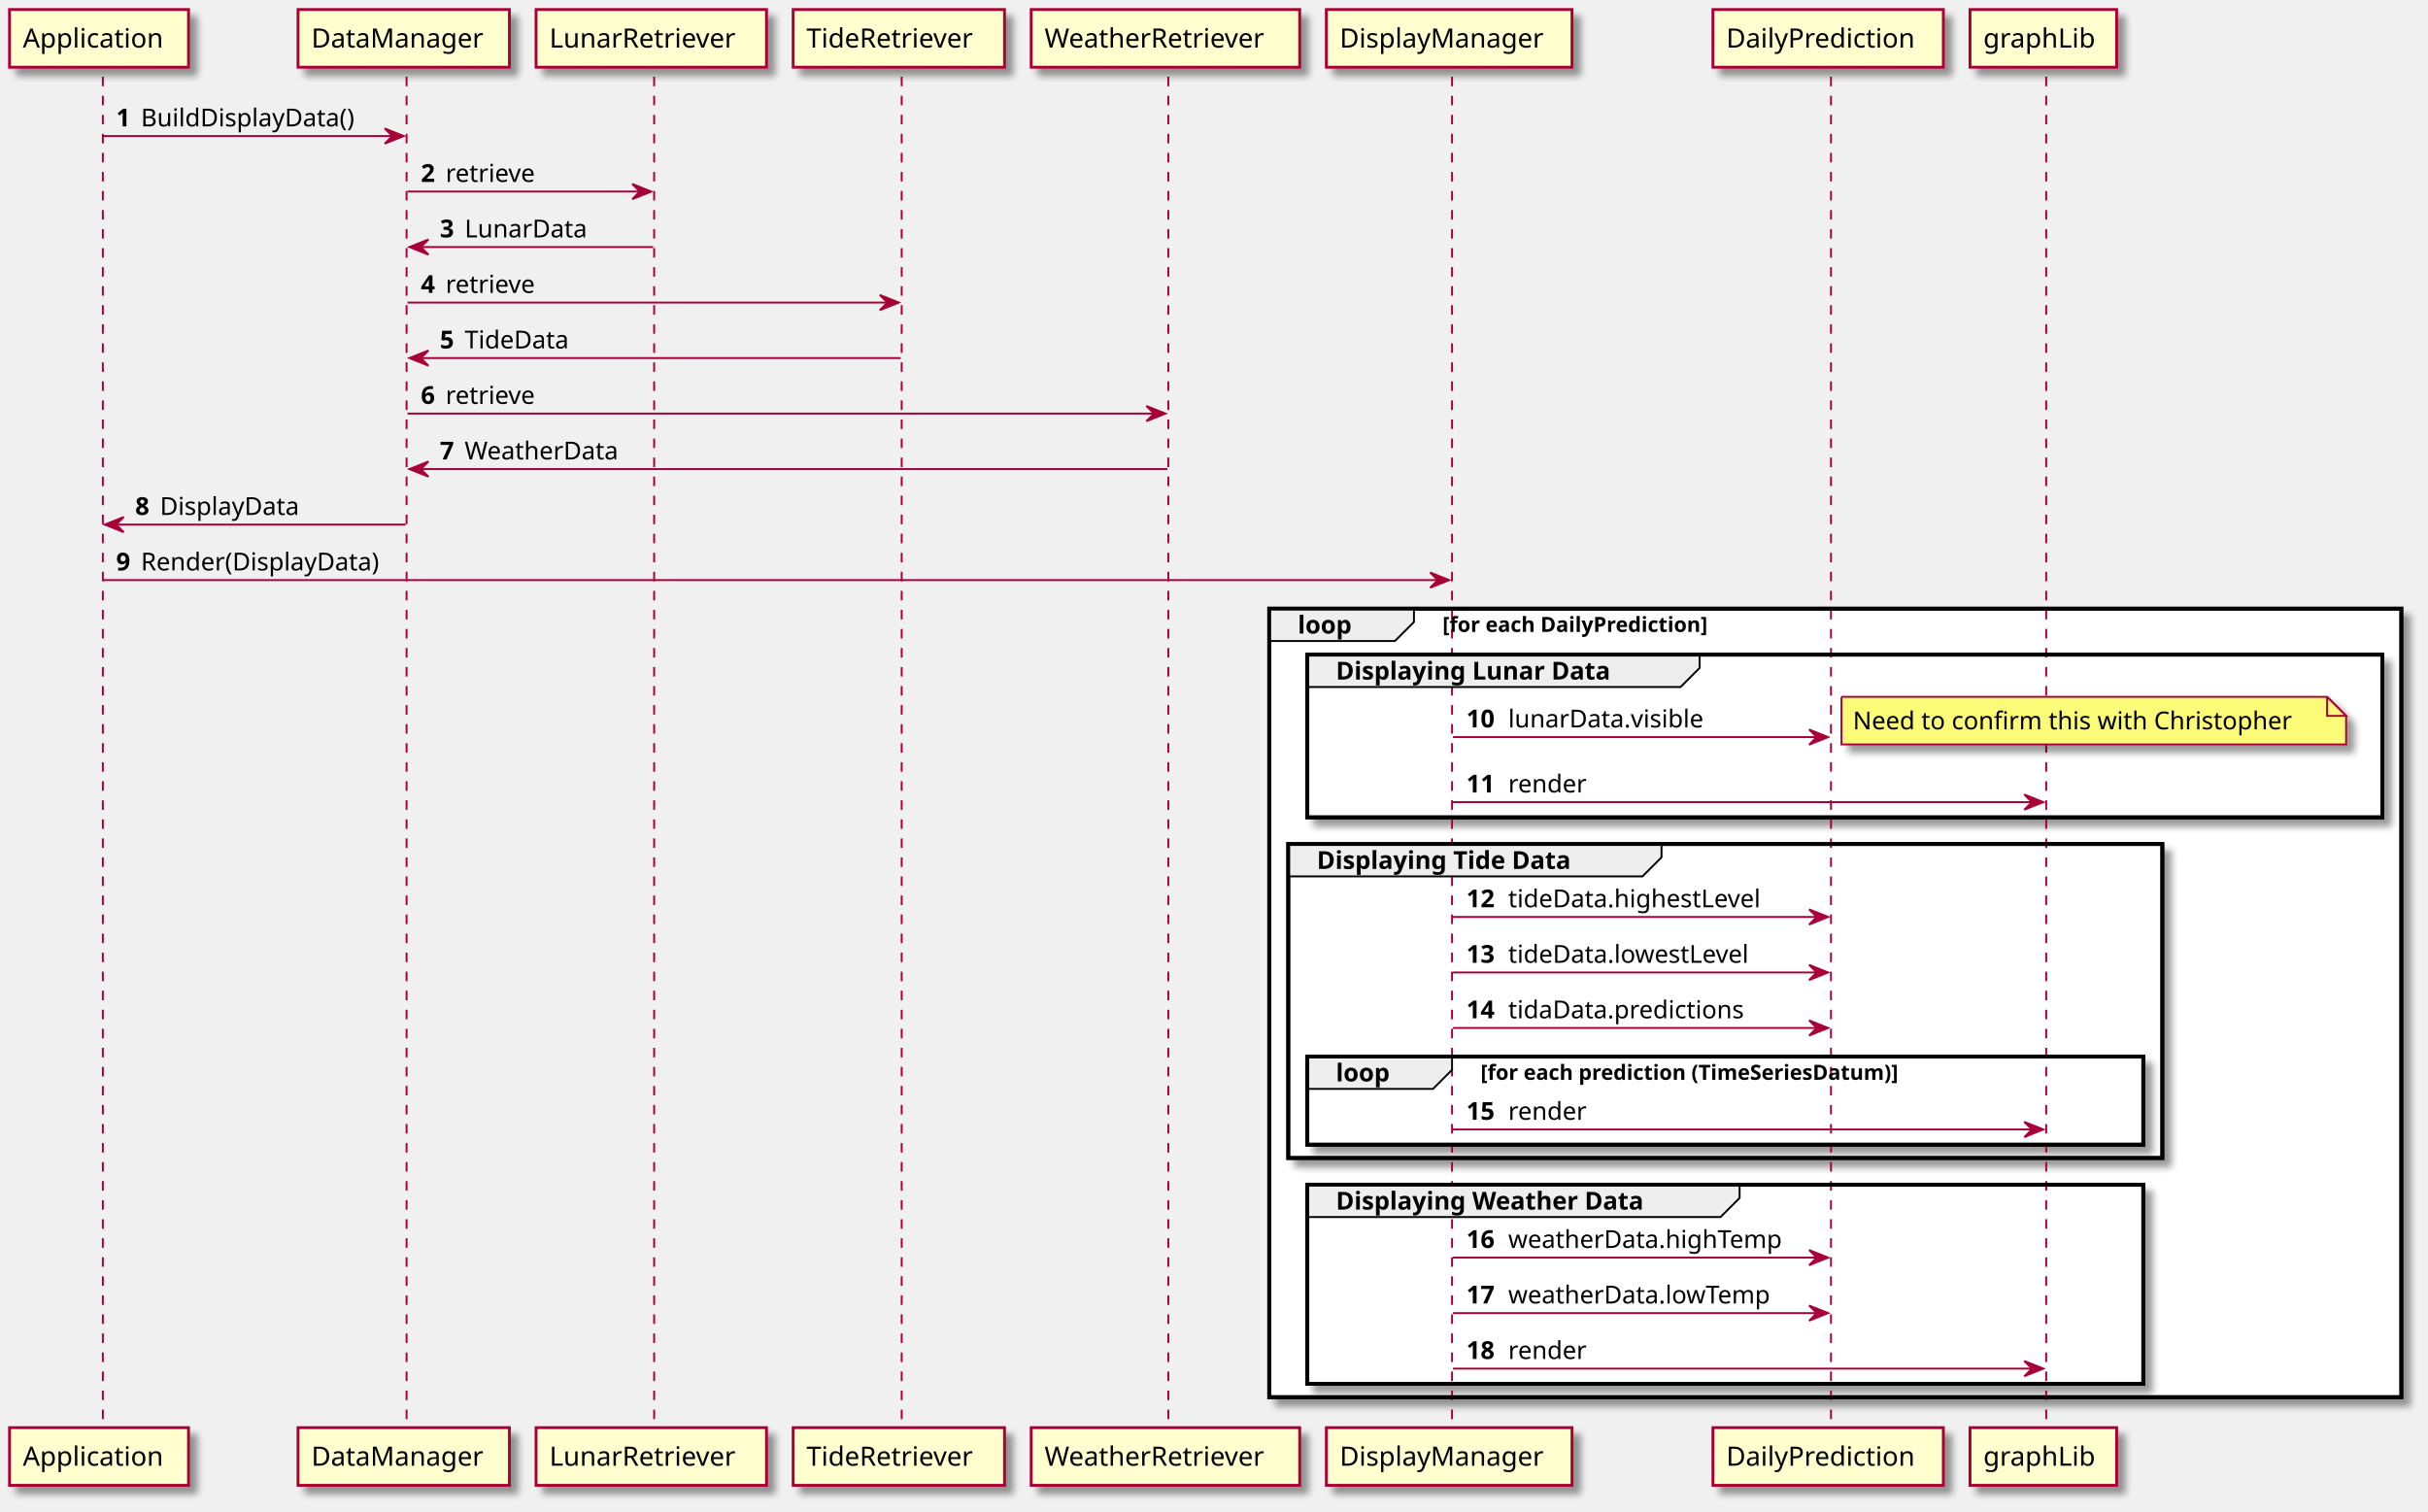
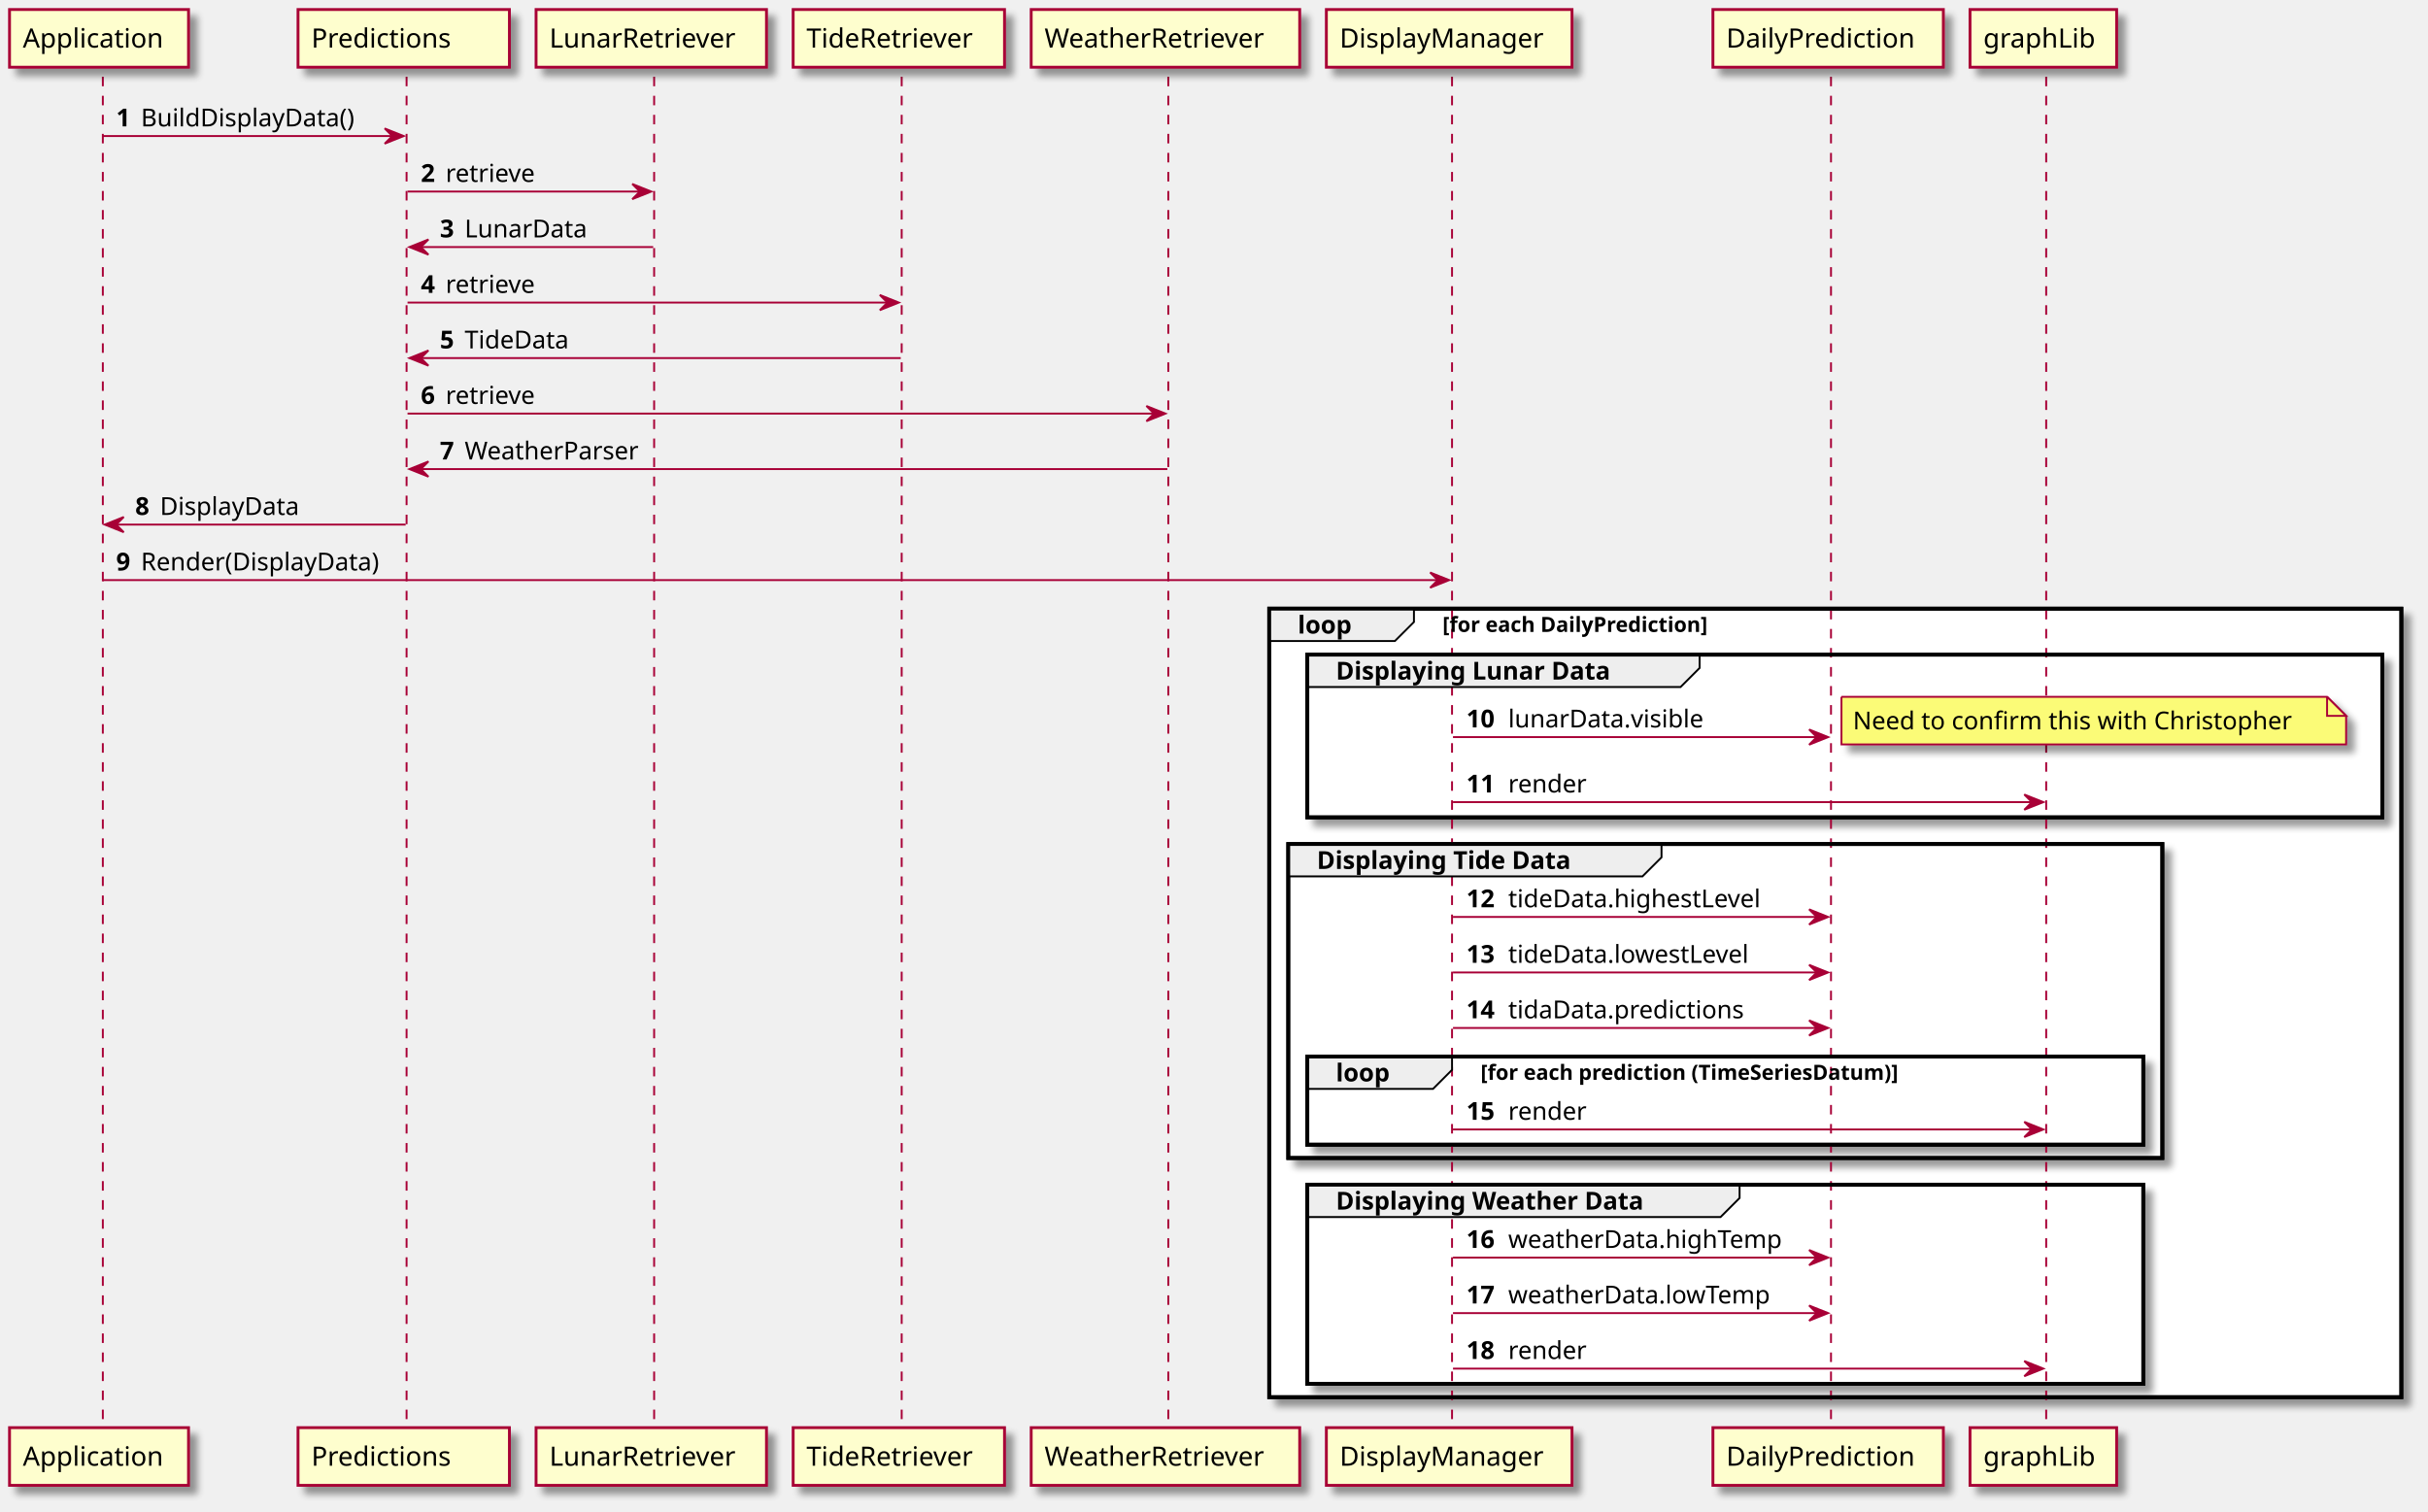
<svg xmlns="http://www.w3.org/2000/svg" contentScriptType="application/ecmascript" contentStyleType="text/css" height="794px" preserveAspectRatio="none" style="width:1275px;height:794px;background:#FFFFFF;" version="1.1" viewBox="0 0 1275 794" width="1275px" zoomAndPan="magnify">
  <defs>
    <filter height="300%" id="f1txav3zidyd97" width="300%" x="-1" y="-1">
      <feGaussianBlur result="blurOut" stdDeviation="2.0" />
      <feColorMatrix in="blurOut" result="blurOut2" type="matrix" values="0 0 0 0 0 0 0 0 0 0 0 0 0 0 0 0 0 0 .4 0" />
      <feOffset dx="4.0" dy="4.0" in="blurOut2" result="blurOut3" />
      <feBlend in="SourceGraphic" in2="blurOut3" mode="normal" />
    </filter>
  </defs>
  <g>
    <rect fill="#FFFFFF" filter="url(#f1txav3zidyd97)" height="414.114" style="stroke:#000000;stroke-width:2.0;" width="594.5" x="666.5" y="319.656" />
    <rect fill="#FFFFFF" filter="url(#f1txav3zidyd97)" height="85.453" style="stroke:#000000;stroke-width:2.0;" width="564.5" x="686.5" y="343.807" />
    <rect fill="#FFFFFF" filter="url(#f1txav3zidyd97)" height="164.906" style="stroke:#000000;stroke-width:2.0;" width="459" x="676.5" y="443.26" />
    <rect fill="#FFFFFF" filter="url(#f1txav3zidyd97)" height="46.302" style="stroke:#000000;stroke-width:2.0;" width="439" x="686.5" y="554.864" />
    <rect fill="#FFFFFF" filter="url(#f1txav3zidyd97)" height="104.604" style="stroke:#000000;stroke-width:2.0;" width="439" x="686.5" y="622.166" />
    <line style="stroke:#A80036;stroke-width:1.0;stroke-dasharray:5.0,5.0;" x1="54" x2="54" y1="40.297" y2="750.77" />
    <line style="stroke:#A80036;stroke-width:1.0;stroke-dasharray:5.0,5.0;" x1="213.5" x2="213.5" y1="40.297" y2="750.77" />
    <line style="stroke:#A80036;stroke-width:1.0;stroke-dasharray:5.0,5.0;" x1="343.5" x2="343.5" y1="40.297" y2="750.77" />
    <line style="stroke:#A80036;stroke-width:1.0;stroke-dasharray:5.0,5.0;" x1="473.5" x2="473.5" y1="40.297" y2="750.77" />
    <line style="stroke:#A80036;stroke-width:1.0;stroke-dasharray:5.0,5.0;" x1="613.5" x2="613.5" y1="40.297" y2="750.77" />
    <line style="stroke:#A80036;stroke-width:1.0;stroke-dasharray:5.0,5.0;" x1="762.5" x2="762.5" y1="40.297" y2="750.77" />
    <line style="stroke:#A80036;stroke-width:1.0;stroke-dasharray:5.0,5.0;" x1="961.5" x2="961.5" y1="40.297" y2="750.77" />
    <line style="stroke:#A80036;stroke-width:1.0;stroke-dasharray:5.0,5.0;" x1="1074.5" x2="1074.5" y1="40.297" y2="750.77" />
    <rect fill="#FEFECE" filter="url(#f1txav3zidyd97)" height="30.297" style="stroke:#A80036;stroke-width:1.5;" width="94" x="5" y="5" />
    <text fill="#000000" font-family="sans-serif" font-size="14" lengthAdjust="spacing" textLength="80" x="12" y="24.995">Application</text>
    <rect fill="#FEFECE" filter="url(#f1txav3zidyd97)" height="30.297" style="stroke:#A80036;stroke-width:1.5;" width="94" x="5" y="749.77" />
    <text fill="#000000" font-family="sans-serif" font-size="14" lengthAdjust="spacing" textLength="80" x="12" y="769.765">Application</text>
    <rect fill="#FEFECE" filter="url(#f1txav3zidyd97)" height="30.297" style="stroke:#A80036;stroke-width:1.5;" width="111" x="156.5" y="5" />
-     <text fill="#000000" font-family="sans-serif" font-size="14" lengthAdjust="spacing" textLength="97" x="163.5" y="24.995">DataManager</text>
+     <text fill="#000000" font-family="sans-serif" font-size="14" lengthAdjust="spacing" textLength="97" x="163.5" y="24.995">Predictions</text>
    <rect fill="#FEFECE" filter="url(#f1txav3zidyd97)" height="30.297" style="stroke:#A80036;stroke-width:1.5;" width="111" x="156.5" y="749.77" />
-     <text fill="#000000" font-family="sans-serif" font-size="14" lengthAdjust="spacing" textLength="97" x="163.5" y="769.765">DataManager</text>
+     <text fill="#000000" font-family="sans-serif" font-size="14" lengthAdjust="spacing" textLength="97" x="163.5" y="769.765">Predictions</text>
    <rect fill="#FEFECE" filter="url(#f1txav3zidyd97)" height="30.297" style="stroke:#A80036;stroke-width:1.5;" width="121" x="281.5" y="5" />
    <text fill="#000000" font-family="sans-serif" font-size="14" lengthAdjust="spacing" textLength="107" x="288.5" y="24.995">LunarRetriever</text>
    <rect fill="#FEFECE" filter="url(#f1txav3zidyd97)" height="30.297" style="stroke:#A80036;stroke-width:1.5;" width="121" x="281.5" y="749.77" />
    <text fill="#000000" font-family="sans-serif" font-size="14" lengthAdjust="spacing" textLength="107" x="288.5" y="769.765">LunarRetriever</text>
    <rect fill="#FEFECE" filter="url(#f1txav3zidyd97)" height="30.297" style="stroke:#A80036;stroke-width:1.5;" width="111" x="416.5" y="5" />
    <text fill="#000000" font-family="sans-serif" font-size="14" lengthAdjust="spacing" textLength="97" x="423.5" y="24.995">TideRetriever</text>
    <rect fill="#FEFECE" filter="url(#f1txav3zidyd97)" height="30.297" style="stroke:#A80036;stroke-width:1.5;" width="111" x="416.5" y="749.77" />
    <text fill="#000000" font-family="sans-serif" font-size="14" lengthAdjust="spacing" textLength="97" x="423.5" y="769.765">TideRetriever</text>
    <rect fill="#FEFECE" filter="url(#f1txav3zidyd97)" height="30.297" style="stroke:#A80036;stroke-width:1.5;" width="141" x="541.5" y="5" />
    <text fill="#000000" font-family="sans-serif" font-size="14" lengthAdjust="spacing" textLength="127" x="548.5" y="24.995">WeatherRetriever</text>
    <rect fill="#FEFECE" filter="url(#f1txav3zidyd97)" height="30.297" style="stroke:#A80036;stroke-width:1.5;" width="141" x="541.5" y="749.77" />
    <text fill="#000000" font-family="sans-serif" font-size="14" lengthAdjust="spacing" textLength="127" x="548.5" y="769.765">WeatherRetriever</text>
    <rect fill="#FEFECE" filter="url(#f1txav3zidyd97)" height="30.297" style="stroke:#A80036;stroke-width:1.5;" width="129" x="696.5" y="5" />
    <text fill="#000000" font-family="sans-serif" font-size="14" lengthAdjust="spacing" textLength="115" x="703.5" y="24.995">DisplayManager</text>
    <rect fill="#FEFECE" filter="url(#f1txav3zidyd97)" height="30.297" style="stroke:#A80036;stroke-width:1.5;" width="129" x="696.5" y="749.77" />
    <text fill="#000000" font-family="sans-serif" font-size="14" lengthAdjust="spacing" textLength="115" x="703.5" y="769.765">DisplayManager</text>
    <rect fill="#FEFECE" filter="url(#f1txav3zidyd97)" height="30.297" style="stroke:#A80036;stroke-width:1.5;" width="121" x="899.5" y="5" />
    <text fill="#000000" font-family="sans-serif" font-size="14" lengthAdjust="spacing" textLength="107" x="906.5" y="24.995">DailyPrediction</text>
    <rect fill="#FEFECE" filter="url(#f1txav3zidyd97)" height="30.297" style="stroke:#A80036;stroke-width:1.5;" width="121" x="899.5" y="749.77" />
    <text fill="#000000" font-family="sans-serif" font-size="14" lengthAdjust="spacing" textLength="107" x="906.5" y="769.765">DailyPrediction</text>
    <rect fill="#FEFECE" filter="url(#f1txav3zidyd97)" height="30.297" style="stroke:#A80036;stroke-width:1.5;" width="77" x="1034.5" y="5" />
    <text fill="#000000" font-family="sans-serif" font-size="14" lengthAdjust="spacing" textLength="63" x="1041.5" y="24.995">graphLib</text>
    <rect fill="#FEFECE" filter="url(#f1txav3zidyd97)" height="30.297" style="stroke:#A80036;stroke-width:1.5;" width="77" x="1034.5" y="749.77" />
    <text fill="#000000" font-family="sans-serif" font-size="14" lengthAdjust="spacing" textLength="63" x="1041.5" y="769.765">graphLib</text>
    <polygon fill="#A80036" points="202,67.448,212,71.448,202,75.448,206,71.448" style="stroke:#A80036;stroke-width:1.0;" />
    <line style="stroke:#A80036;stroke-width:1.0;" x1="54" x2="208" y1="71.448" y2="71.448" />
    <text fill="#000000" font-family="sans-serif" font-size="13" font-weight="bold" lengthAdjust="spacing" textLength="9" x="61" y="66.378">1</text>
    <text fill="#000000" font-family="sans-serif" font-size="13" lengthAdjust="spacing" textLength="123" x="74" y="66.378">BuildDisplayData()</text>
    <polygon fill="#A80036" points="332,96.599,342,100.599,332,104.599,336,100.599" style="stroke:#A80036;stroke-width:1.0;" />
    <line style="stroke:#A80036;stroke-width:1.0;" x1="214" x2="338" y1="100.599" y2="100.599" />
    <text fill="#000000" font-family="sans-serif" font-size="13" font-weight="bold" lengthAdjust="spacing" textLength="9" x="221" y="95.529">2</text>
    <text fill="#000000" font-family="sans-serif" font-size="13" lengthAdjust="spacing" textLength="51" x="234" y="95.529">retrieve</text>
    <polygon fill="#A80036" points="225,125.75,215,129.75,225,133.75,221,129.75" style="stroke:#A80036;stroke-width:1.0;" />
    <line style="stroke:#A80036;stroke-width:1.0;" x1="219" x2="343" y1="129.75" y2="129.75" />
    <text fill="#000000" font-family="sans-serif" font-size="13" font-weight="bold" lengthAdjust="spacing" textLength="9" x="231" y="124.68">3</text>
    <text fill="#000000" font-family="sans-serif" font-size="13" lengthAdjust="spacing" textLength="67" x="244" y="124.68">LunarData</text>
    <polygon fill="#A80036" points="462,154.901,472,158.901,462,162.901,466,158.901" style="stroke:#A80036;stroke-width:1.0;" />
    <line style="stroke:#A80036;stroke-width:1.0;" x1="214" x2="468" y1="158.901" y2="158.901" />
    <text fill="#000000" font-family="sans-serif" font-size="13" font-weight="bold" lengthAdjust="spacing" textLength="9" x="221" y="153.831">4</text>
    <text fill="#000000" font-family="sans-serif" font-size="13" lengthAdjust="spacing" textLength="51" x="234" y="153.831">retrieve</text>
    <polygon fill="#A80036" points="225,184.052,215,188.052,225,192.052,221,188.052" style="stroke:#A80036;stroke-width:1.0;" />
    <line style="stroke:#A80036;stroke-width:1.0;" x1="219" x2="473" y1="188.052" y2="188.052" />
    <text fill="#000000" font-family="sans-serif" font-size="13" font-weight="bold" lengthAdjust="spacing" textLength="9" x="231" y="182.982">5</text>
    <text fill="#000000" font-family="sans-serif" font-size="13" lengthAdjust="spacing" textLength="59" x="244" y="182.982">TideData</text>
    <polygon fill="#A80036" points="602,213.203,612,217.203,602,221.203,606,217.203" style="stroke:#A80036;stroke-width:1.0;" />
    <line style="stroke:#A80036;stroke-width:1.0;" x1="214" x2="608" y1="217.203" y2="217.203" />
    <text fill="#000000" font-family="sans-serif" font-size="13" font-weight="bold" lengthAdjust="spacing" textLength="9" x="221" y="212.133">6</text>
    <text fill="#000000" font-family="sans-serif" font-size="13" lengthAdjust="spacing" textLength="51" x="234" y="212.133">retrieve</text>
    <polygon fill="#A80036" points="225,242.354,215,246.354,225,250.354,221,246.354" style="stroke:#A80036;stroke-width:1.0;" />
    <line style="stroke:#A80036;stroke-width:1.0;" x1="219" x2="613" y1="246.354" y2="246.354" />
    <text fill="#000000" font-family="sans-serif" font-size="13" font-weight="bold" lengthAdjust="spacing" textLength="9" x="231" y="241.284">7</text>
-     <text fill="#000000" font-family="sans-serif" font-size="13" lengthAdjust="spacing" textLength="86" x="244" y="241.284">WeatherData</text>
+     <text fill="#000000" font-family="sans-serif" font-size="13" lengthAdjust="spacing" textLength="86" x="244" y="241.284">WeatherParser</text>
    <polygon fill="#A80036" points="65,271.505,55,275.505,65,279.505,61,275.505" style="stroke:#A80036;stroke-width:1.0;" />
    <line style="stroke:#A80036;stroke-width:1.0;" x1="59" x2="213" y1="275.505" y2="275.505" />
    <text fill="#000000" font-family="sans-serif" font-size="13" font-weight="bold" lengthAdjust="spacing" textLength="9" x="71" y="270.435">8</text>
    <text fill="#000000" font-family="sans-serif" font-size="13" lengthAdjust="spacing" textLength="80" x="84" y="270.435">DisplayData</text>
    <polygon fill="#A80036" points="751,300.656,761,304.656,751,308.656,755,304.656" style="stroke:#A80036;stroke-width:1.0;" />
    <line style="stroke:#A80036;stroke-width:1.0;" x1="54" x2="757" y1="304.656" y2="304.656" />
    <text fill="#000000" font-family="sans-serif" font-size="13" font-weight="bold" lengthAdjust="spacing" textLength="9" x="61" y="299.586">9</text>
    <text fill="#000000" font-family="sans-serif" font-size="13" lengthAdjust="spacing" textLength="136" x="74" y="299.586">Render(DisplayData)</text>
    <path d="M666.5,319.656 L742.5,319.656 L742.5,326.656 L732.5,336.656 L666.5,336.656 L666.5,319.656 " fill="#EEEEEE" style="stroke:#000000;stroke-width:1.0;" />
    <rect fill="none" height="414.114" style="stroke:#000000;stroke-width:2.0;" width="594.5" x="666.5" y="319.656" />
    <text fill="#000000" font-family="sans-serif" font-size="13" font-weight="bold" lengthAdjust="spacing" textLength="31" x="681.5" y="332.737">loop</text>
    <text fill="#000000" font-family="sans-serif" font-size="11" font-weight="bold" lengthAdjust="spacing" textLength="160" x="757.5" y="331.881">[for each DailyPrediction]</text>
    <path d="M686.5,343.807 L892.5,343.807 L892.5,350.807 L882.5,360.807 L686.5,360.807 L686.5,343.807 " fill="#EEEEEE" style="stroke:#000000;stroke-width:1.0;" />
    <rect fill="none" height="85.453" style="stroke:#000000;stroke-width:2.0;" width="564.5" x="686.5" y="343.807" />
    <text fill="#000000" font-family="sans-serif" font-size="13" font-weight="bold" lengthAdjust="spacing" textLength="161" x="701.5" y="356.888">Displaying Lunar Data</text>
    <polygon fill="#A80036" points="950,383.109,960,387.109,950,391.109,954,387.109" style="stroke:#A80036;stroke-width:1.0;" />
    <line style="stroke:#A80036;stroke-width:1.0;" x1="763" x2="956" y1="387.109" y2="387.109" />
    <text fill="#000000" font-family="sans-serif" font-size="13" font-weight="bold" lengthAdjust="spacing" textLength="18" x="770" y="382.039">10</text>
    <text fill="#000000" font-family="sans-serif" font-size="13" lengthAdjust="spacing" textLength="111" x="792" y="382.039">lunarData.visible</text>
    <path d="M967,365.958 L967,390.958 L1232,390.958 L1232,375.958 L1222,365.958 L967,365.958 " fill="#FBFB77" filter="url(#f1txav3zidyd97)" style="stroke:#A80036;stroke-width:1.0;" />
    <path d="M1222,365.958 L1222,375.958 L1232,375.958 L1222,365.958 " fill="#FBFB77" style="stroke:#A80036;stroke-width:1.0;" />
    <text fill="#000000" font-family="sans-serif" font-size="13" lengthAdjust="spacing" textLength="244" x="973" y="383.039">Need to confirm this with Christopher</text>
    <polygon fill="#A80036" points="1063,417.26,1073,421.26,1063,425.26,1067,421.26" style="stroke:#A80036;stroke-width:1.0;" />
    <line style="stroke:#A80036;stroke-width:1.0;" x1="763" x2="1069" y1="421.26" y2="421.26" />
    <text fill="#000000" font-family="sans-serif" font-size="13" font-weight="bold" lengthAdjust="spacing" textLength="18" x="770" y="416.19">11</text>
    <text fill="#000000" font-family="sans-serif" font-size="13" lengthAdjust="spacing" textLength="42" x="792" y="416.19">render</text>
    <path d="M676.5,443.26 L872.5,443.26 L872.5,450.26 L862.5,460.26 L676.5,460.26 L676.5,443.26 " fill="#EEEEEE" style="stroke:#000000;stroke-width:1.0;" />
    <rect fill="none" height="164.906" style="stroke:#000000;stroke-width:2.0;" width="459" x="676.5" y="443.26" />
    <text fill="#000000" font-family="sans-serif" font-size="13" font-weight="bold" lengthAdjust="spacing" textLength="151" x="691.5" y="456.341">Displaying Tide Data</text>
    <polygon fill="#A80036" points="950,477.562,960,481.562,950,485.562,954,481.562" style="stroke:#A80036;stroke-width:1.0;" />
    <line style="stroke:#A80036;stroke-width:1.0;" x1="763" x2="956" y1="481.562" y2="481.562" />
    <text fill="#000000" font-family="sans-serif" font-size="13" font-weight="bold" lengthAdjust="spacing" textLength="18" x="770" y="476.492">12</text>
    <text fill="#000000" font-family="sans-serif" font-size="13" lengthAdjust="spacing" textLength="143" x="792" y="476.492">tideData.highestLevel</text>
    <polygon fill="#A80036" points="950,506.713,960,510.713,950,514.713,954,510.713" style="stroke:#A80036;stroke-width:1.0;" />
    <line style="stroke:#A80036;stroke-width:1.0;" x1="763" x2="956" y1="510.713" y2="510.713" />
    <text fill="#000000" font-family="sans-serif" font-size="13" font-weight="bold" lengthAdjust="spacing" textLength="18" x="770" y="505.643">13</text>
    <text fill="#000000" font-family="sans-serif" font-size="13" lengthAdjust="spacing" textLength="138" x="792" y="505.643">tideData.lowestLevel</text>
    <polygon fill="#A80036" points="950,535.864,960,539.864,950,543.864,954,539.864" style="stroke:#A80036;stroke-width:1.0;" />
    <line style="stroke:#A80036;stroke-width:1.0;" x1="763" x2="956" y1="539.864" y2="539.864" />
    <text fill="#000000" font-family="sans-serif" font-size="13" font-weight="bold" lengthAdjust="spacing" textLength="18" x="770" y="534.794">14</text>
    <text fill="#000000" font-family="sans-serif" font-size="13" lengthAdjust="spacing" textLength="132" x="792" y="534.794">tidaData.predictions</text>
    <path d="M686.5,554.864 L762.5,554.864 L762.5,561.864 L752.5,571.864 L686.5,571.864 L686.5,554.864 " fill="#EEEEEE" style="stroke:#000000;stroke-width:1.0;" />
    <rect fill="none" height="46.302" style="stroke:#000000;stroke-width:2.0;" width="439" x="686.5" y="554.864" />
    <text fill="#000000" font-family="sans-serif" font-size="13" font-weight="bold" lengthAdjust="spacing" textLength="31" x="701.5" y="567.945">loop</text>
    <text fill="#000000" font-family="sans-serif" font-size="11" font-weight="bold" lengthAdjust="spacing" textLength="251" x="777.5" y="567.089">[for each prediction (TimeSeriesDatum)]</text>
    <polygon fill="#A80036" points="1063,589.166,1073,593.166,1063,597.166,1067,593.166" style="stroke:#A80036;stroke-width:1.0;" />
    <line style="stroke:#A80036;stroke-width:1.0;" x1="763" x2="1069" y1="593.166" y2="593.166" />
    <text fill="#000000" font-family="sans-serif" font-size="13" font-weight="bold" lengthAdjust="spacing" textLength="18" x="770" y="588.096">15</text>
    <text fill="#000000" font-family="sans-serif" font-size="13" lengthAdjust="spacing" textLength="42" x="792" y="588.096">render</text>
    <path d="M686.5,622.166 L913.5,622.166 L913.5,629.166 L903.5,639.166 L686.5,639.166 L686.5,622.166 " fill="#EEEEEE" style="stroke:#000000;stroke-width:1.0;" />
    <rect fill="none" height="104.604" style="stroke:#000000;stroke-width:2.0;" width="439" x="686.5" y="622.166" />
    <text fill="#000000" font-family="sans-serif" font-size="13" font-weight="bold" lengthAdjust="spacing" textLength="182" x="701.5" y="635.247">Displaying Weather Data</text>
    <polygon fill="#A80036" points="950,656.468,960,660.468,950,664.468,954,660.468" style="stroke:#A80036;stroke-width:1.0;" />
    <line style="stroke:#A80036;stroke-width:1.0;" x1="763" x2="956" y1="660.468" y2="660.468" />
    <text fill="#000000" font-family="sans-serif" font-size="13" font-weight="bold" lengthAdjust="spacing" textLength="18" x="770" y="655.398">16</text>
    <text fill="#000000" font-family="sans-serif" font-size="13" lengthAdjust="spacing" textLength="153" x="792" y="655.398">weatherData.highTemp</text>
    <polygon fill="#A80036" points="950,685.619,960,689.619,950,693.619,954,689.619" style="stroke:#A80036;stroke-width:1.0;" />
    <line style="stroke:#A80036;stroke-width:1.0;" x1="763" x2="956" y1="689.619" y2="689.619" />
    <text fill="#000000" font-family="sans-serif" font-size="13" font-weight="bold" lengthAdjust="spacing" textLength="18" x="770" y="684.549">17</text>
    <text fill="#000000" font-family="sans-serif" font-size="13" lengthAdjust="spacing" textLength="148" x="792" y="684.549">weatherData.lowTemp</text>
    <polygon fill="#A80036" points="1063,714.77,1073,718.77,1063,722.77,1067,718.77" style="stroke:#A80036;stroke-width:1.0;" />
    <line style="stroke:#A80036;stroke-width:1.0;" x1="763" x2="1069" y1="718.77" y2="718.77" />
    <text fill="#000000" font-family="sans-serif" font-size="13" font-weight="bold" lengthAdjust="spacing" textLength="18" x="770" y="713.7">18</text>
    <text fill="#000000" font-family="sans-serif" font-size="13" lengthAdjust="spacing" textLength="42" x="792" y="713.7">render</text>
  </g>
</svg>
